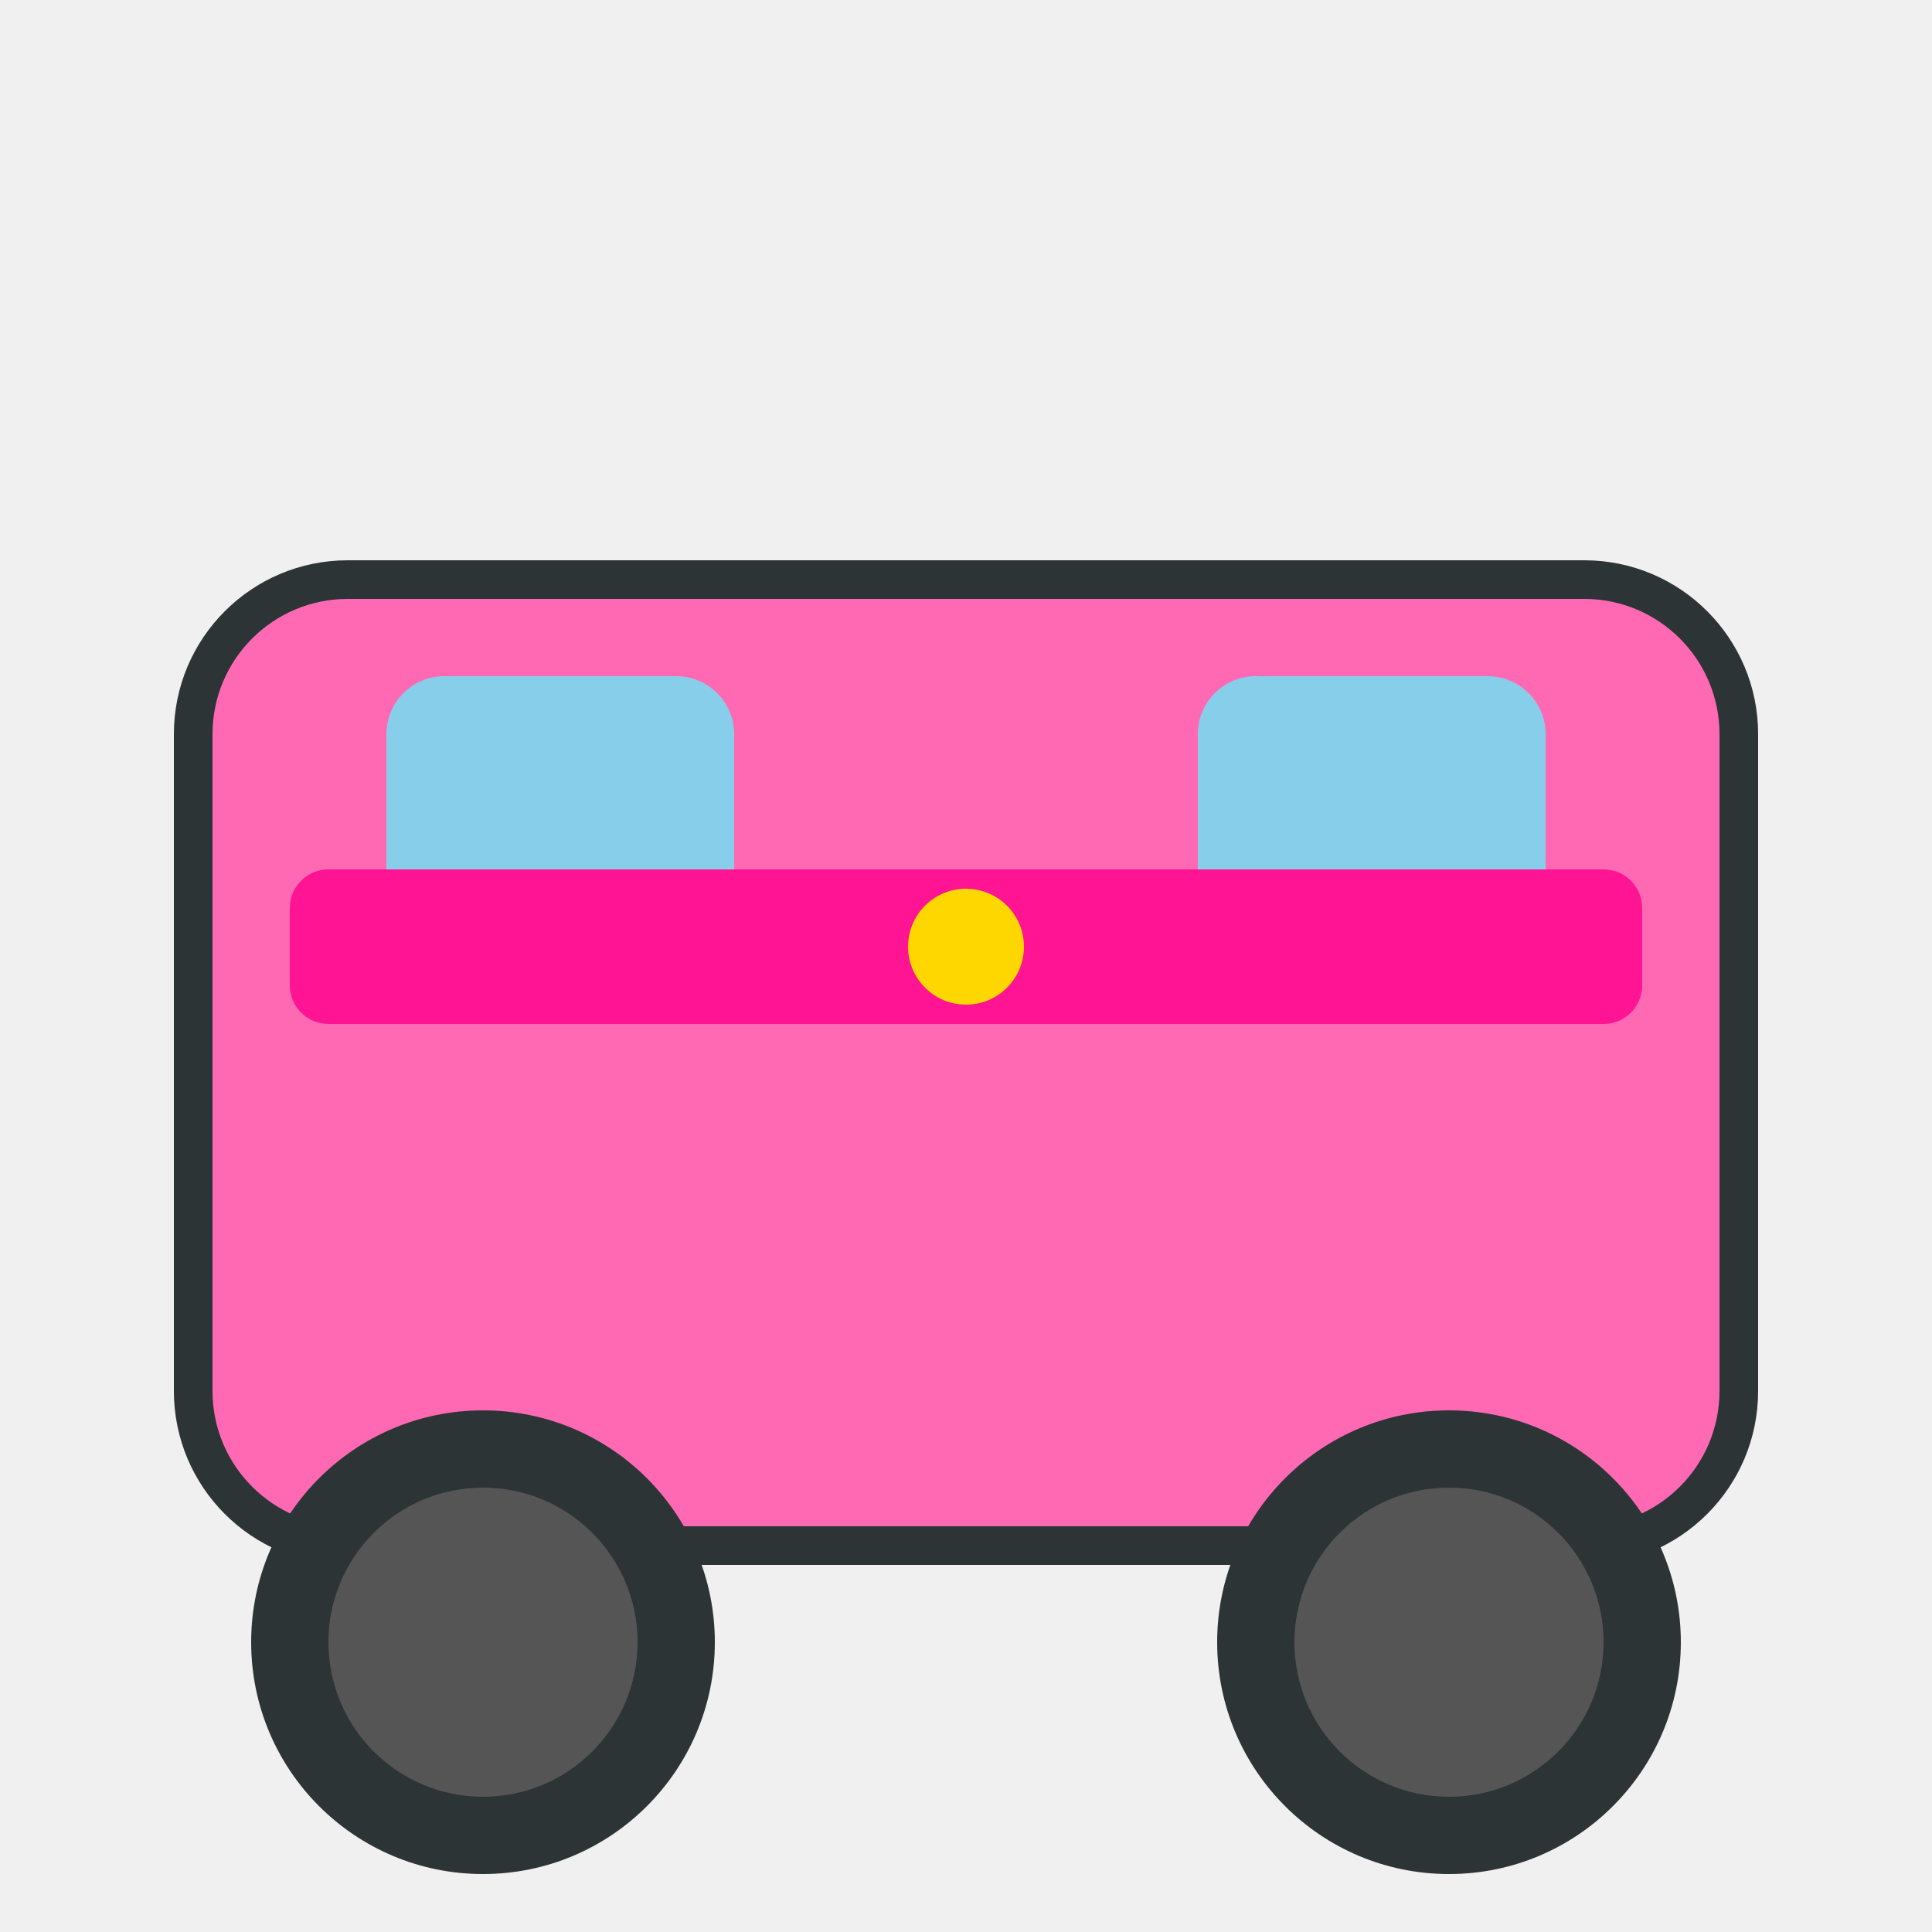
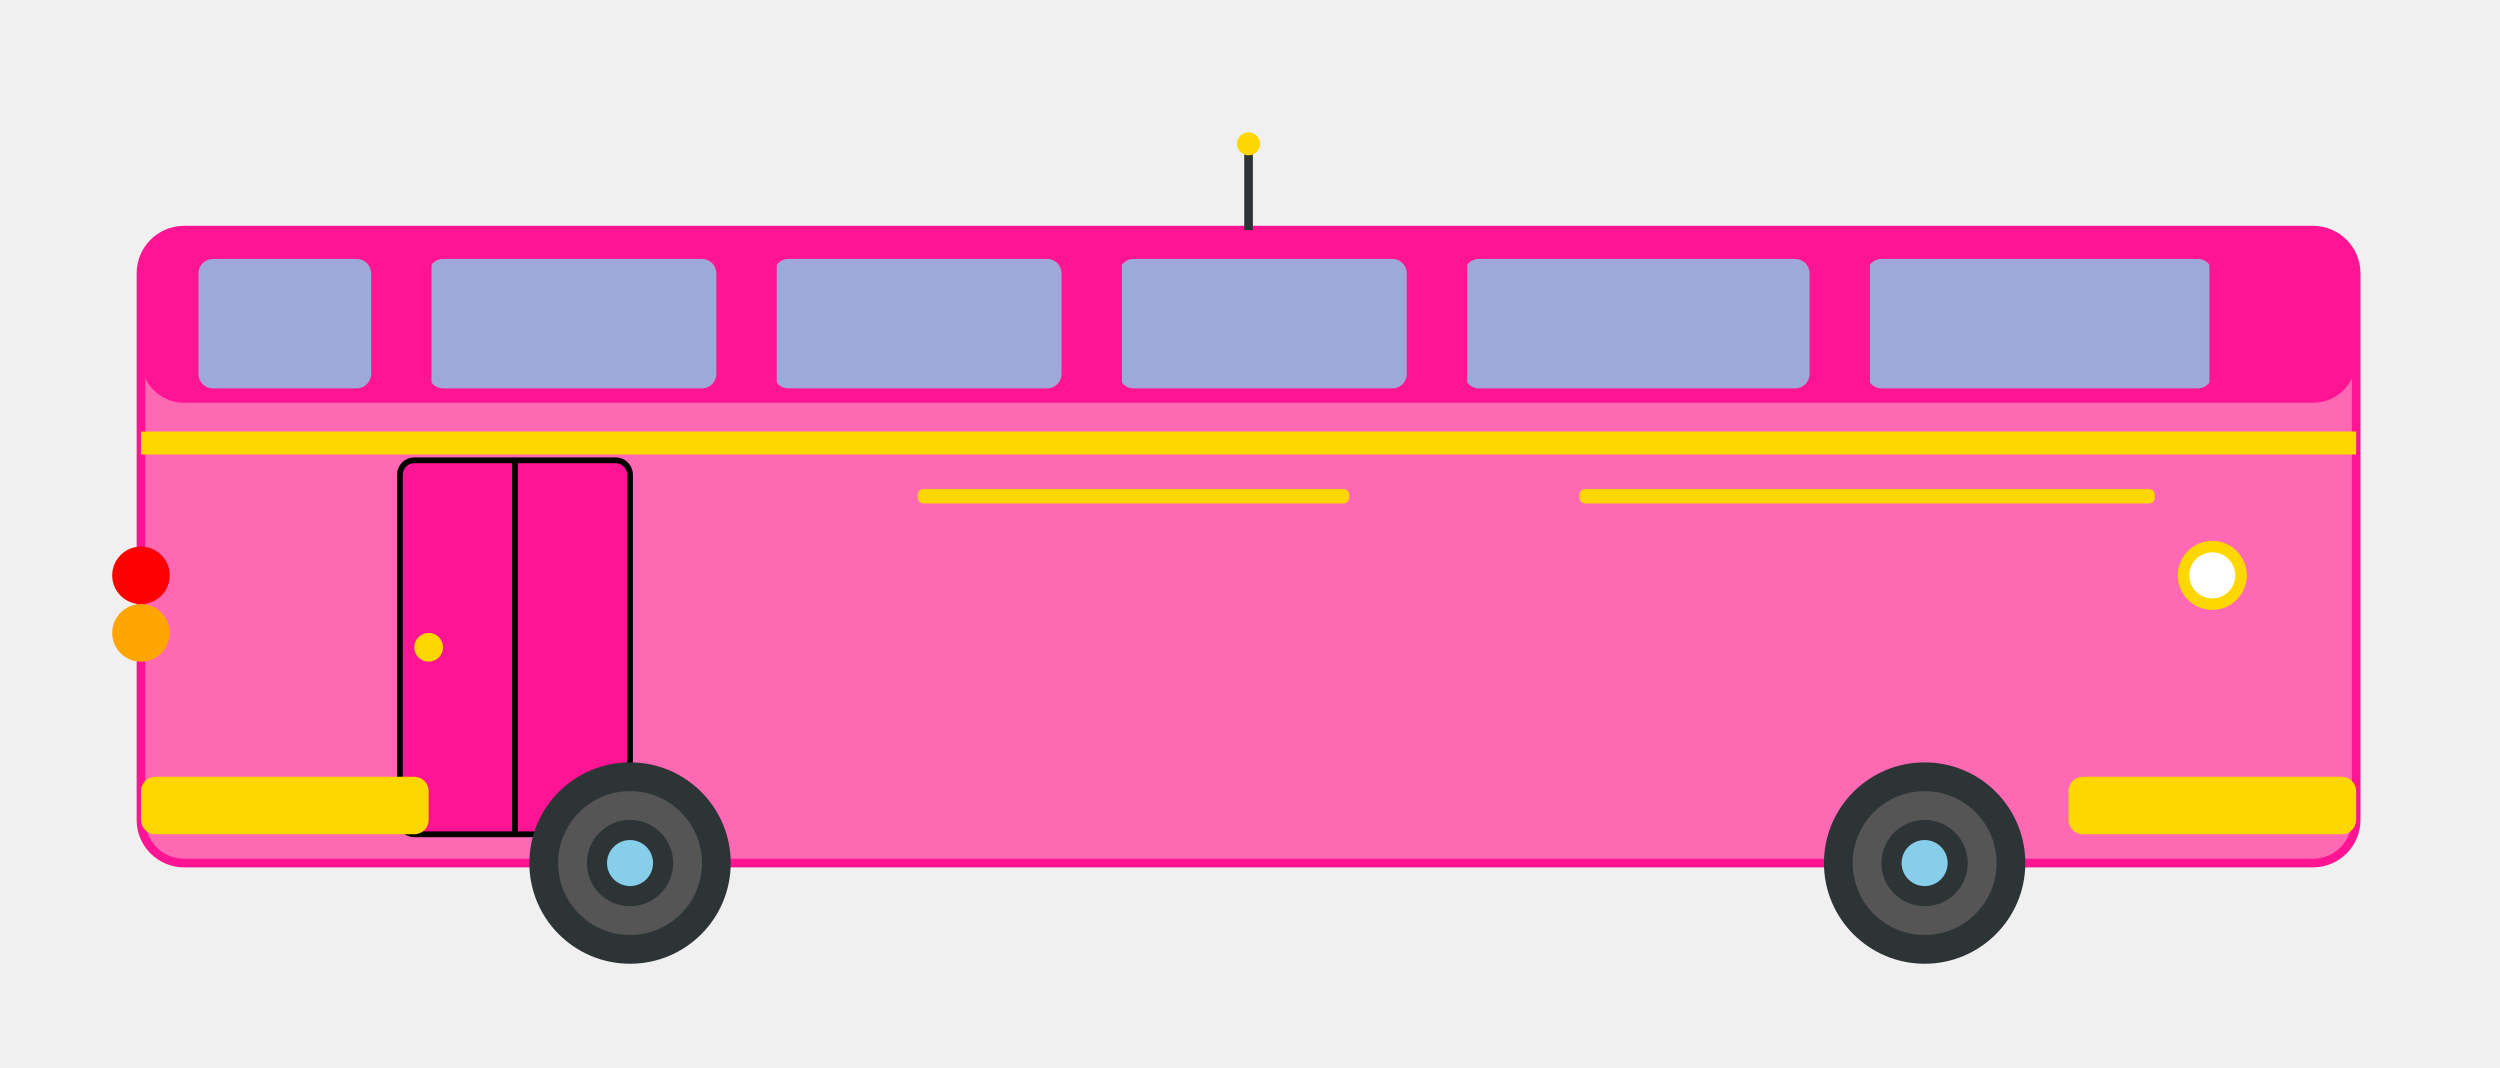
- <svg xmlns="http://www.w3.org/2000/svg" viewBox="0 0 100 100" width="100" height="100">
-   <rect x="10" y="30" width="80" height="50" rx="8" fill="#ff69b4" stroke="#2d3436" stroke-width="2" />
-   <rect x="20" y="35" width="18" height="15" rx="3" fill="#87ceeb" />
-   <rect x="62" y="35" width="18" height="15" rx="3" fill="#87ceeb" />
-   <circle cx="25" cy="85" r="12" fill="#2d3436" />
-   <circle cx="75" cy="85" r="12" fill="#2d3436" />
-   <circle cx="25" cy="85" r="8" fill="#555" />
-   <circle cx="75" cy="85" r="8" fill="#555" />
-   <rect x="15" y="45" width="70" height="8" rx="2" fill="#ff1493" />
-   <circle cx="50" cy="49" r="3" fill="#ffd700" />
+ <svg xmlns="http://www.w3.org/2000/svg" version="1.1" width="869" height="371" viewBox="0 0 869 371" xml:space="preserve">
+   <g transform="translate(434.5, 185.5) scale(-1, 1) translate(-434.5, -185.5)">
+     <rect x="50" y="80" width="770" height="220" rx="15" fill="#ff69b4" stroke="#ff1493" stroke-width="3" />
+     <rect x="50" y="80" width="770" height="60" rx="15" fill="#ff1493" />
+     <rect x="100" y="90" width="120" height="45" rx="5" fill="#87CEEB" opacity="0.8" />
+     <rect x="240" y="90" width="120" height="45" rx="5" fill="#87CEEB" opacity="0.8" />
+     <rect x="380" y="90" width="100" height="45" rx="5" fill="#87CEEB" opacity="0.8" />
+     <rect x="500" y="90" width="100" height="45" rx="5" fill="#87CEEB" opacity="0.8" />
+     <rect x="620" y="90" width="100" height="45" rx="5" fill="#87CEEB" opacity="0.8" />
+     <rect x="740" y="90" width="60" height="45" rx="5" fill="#87CEEB" opacity="0.8" />
+     <line x1="100" y1="90" x2="100" y2="135" stroke="#ff1493" stroke-width="2" />
+     <line x1="220" y1="90" x2="220" y2="135" stroke="#ff1493" stroke-width="2" />
+     <line x1="360" y1="90" x2="360" y2="135" stroke="#ff1493" stroke-width="2" />
+     <line x1="480" y1="90" x2="480" y2="135" stroke="#ff1493" stroke-width="2" />
+     <line x1="600" y1="90" x2="600" y2="135" stroke="#ff1493" stroke-width="2" />
+     <line x1="720" y1="90" x2="720" y2="135" stroke="#ff1493" stroke-width="2" />
+     <rect x="50" y="150" width="770" height="8" fill="#FFD700" />
+     <rect x="650" y="160" width="80" height="130" rx="5" fill="#ff1493" stroke="#000" stroke-width="2" />
+     <line x1="690" y1="160" x2="690" y2="290" stroke="#000" stroke-width="2" />
+     <circle cx="720" cy="225" r="5" fill="#FFD700" />
+     <circle cx="200" cy="300" r="35" fill="#2d3436" />
+     <circle cx="200" cy="300" r="25" fill="#555" />
+     <circle cx="200" cy="300" r="15" fill="#2d3436" />
+     <circle cx="200" cy="300" r="8" fill="#87CEEB" />
+     <circle cx="650" cy="300" r="35" fill="#2d3436" />
+     <circle cx="650" cy="300" r="25" fill="#555" />
+     <circle cx="650" cy="300" r="15" fill="#2d3436" />
+     <circle cx="650" cy="300" r="8" fill="#87CEEB" />
+     <rect x="50" y="270" width="100" height="20" rx="5" fill="#FFD700" />
+     <rect x="720" y="270" width="100" height="20" rx="5" fill="#FFD700" />
+     <circle cx="100" cy="200" r="12" fill="#FFD700" />
+     <circle cx="100" cy="200" r="8" fill="#FFFFFF" />
+     <circle cx="820" cy="200" r="10" fill="#FF0000" />
+     <circle cx="820" cy="220" r="10" fill="#FFA500" />
+     <rect x="120" y="170" width="200" height="5" rx="2" fill="#FFD700" />
+     <rect x="400" y="170" width="150" height="5" rx="2" fill="#FFD700" />
+     <line x1="435" y1="80" x2="435" y2="50" stroke="#2d3436" stroke-width="3" />
+     <circle cx="435" cy="50" r="4" fill="#FFD700" />
+   </g>
</svg>
